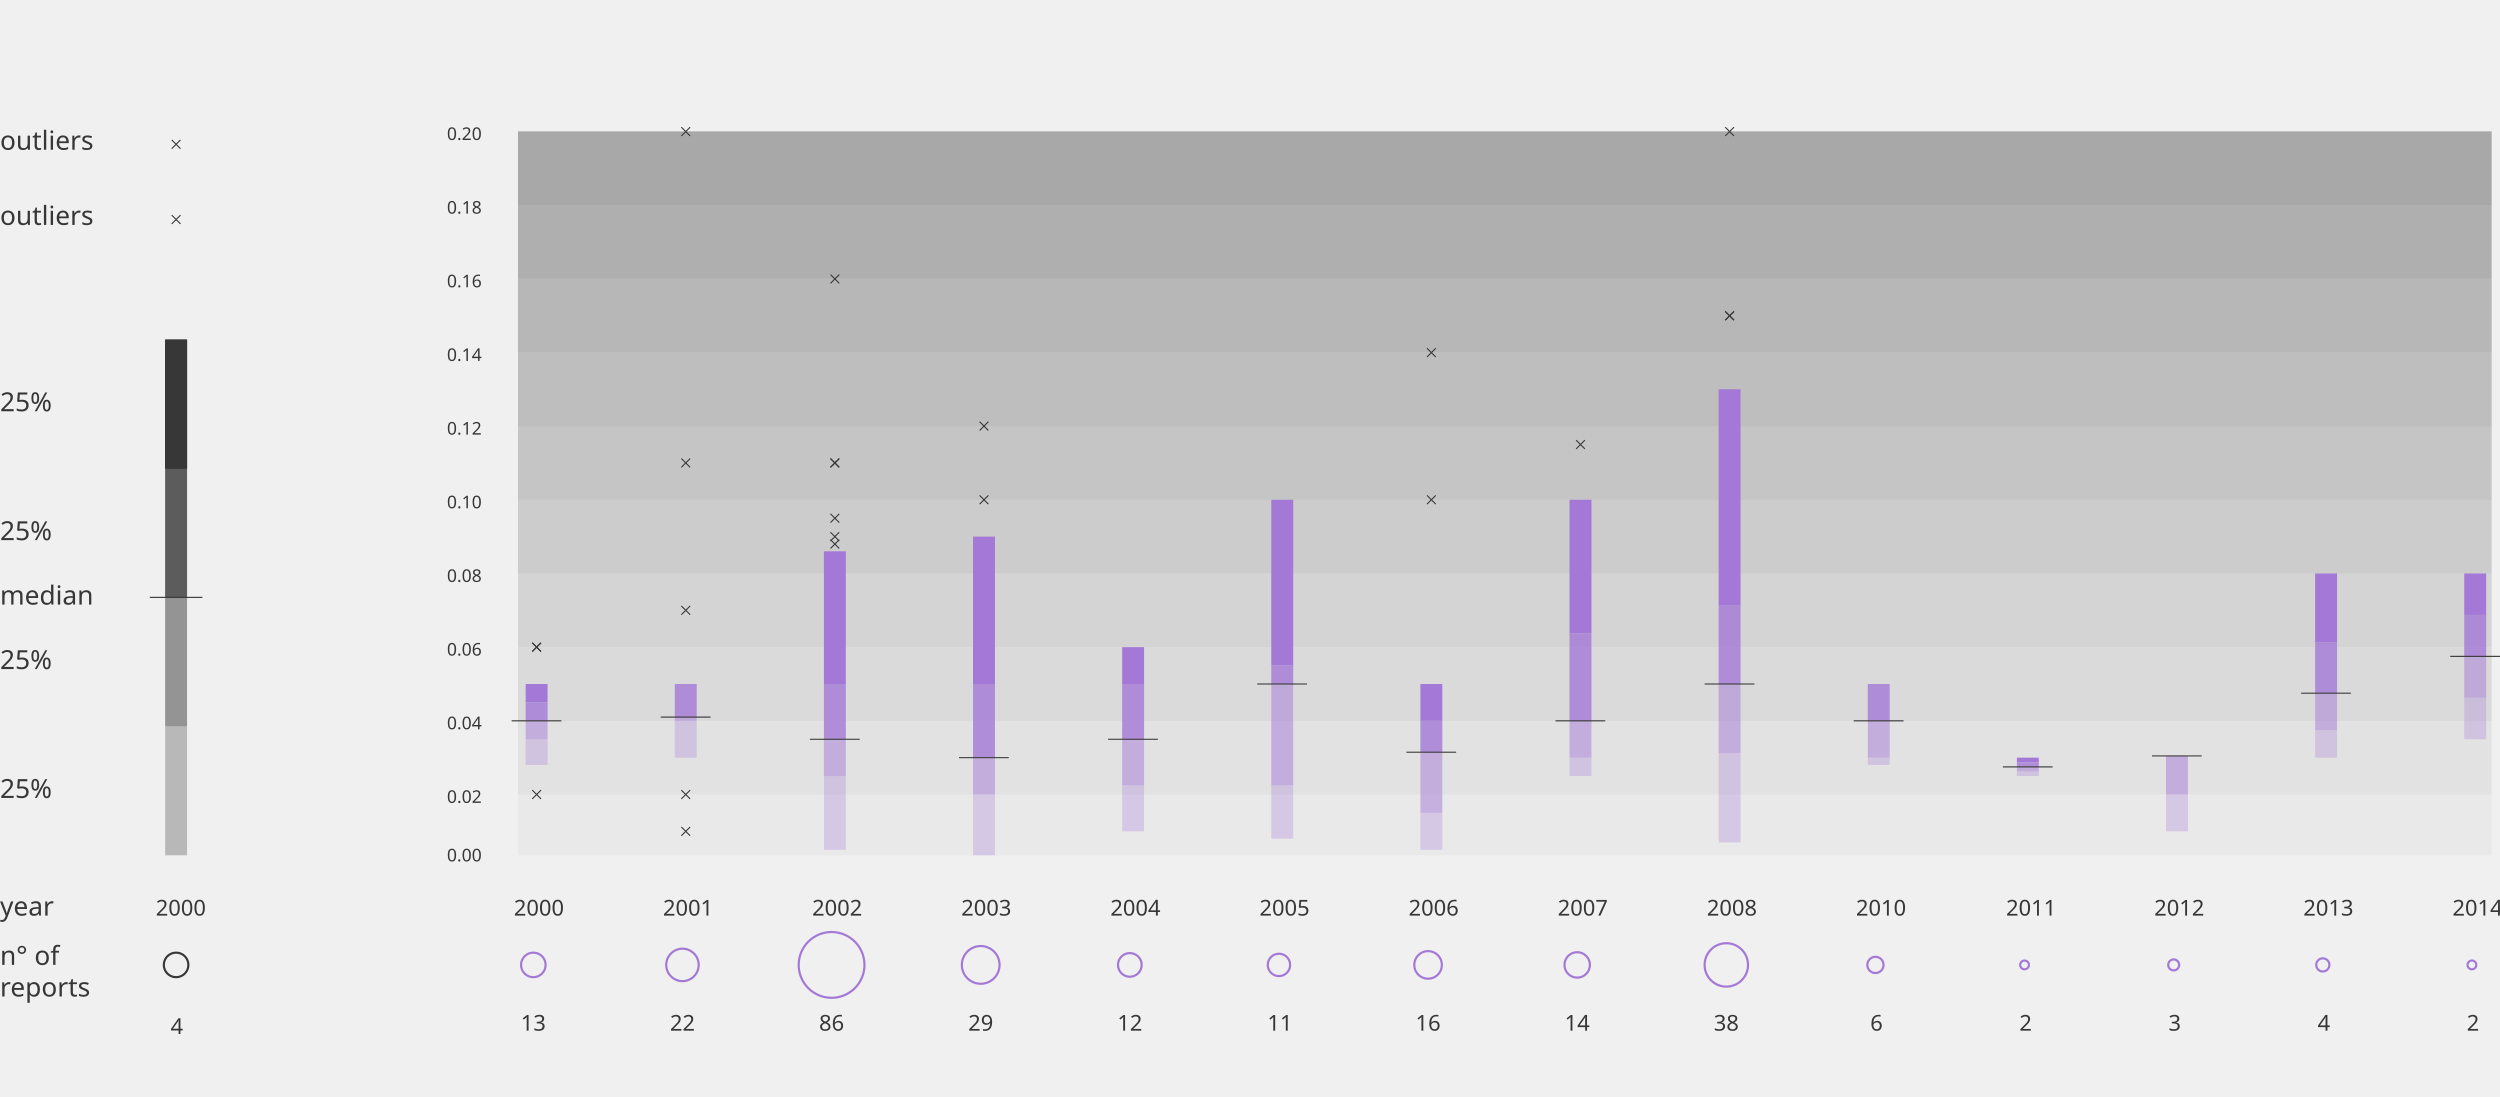
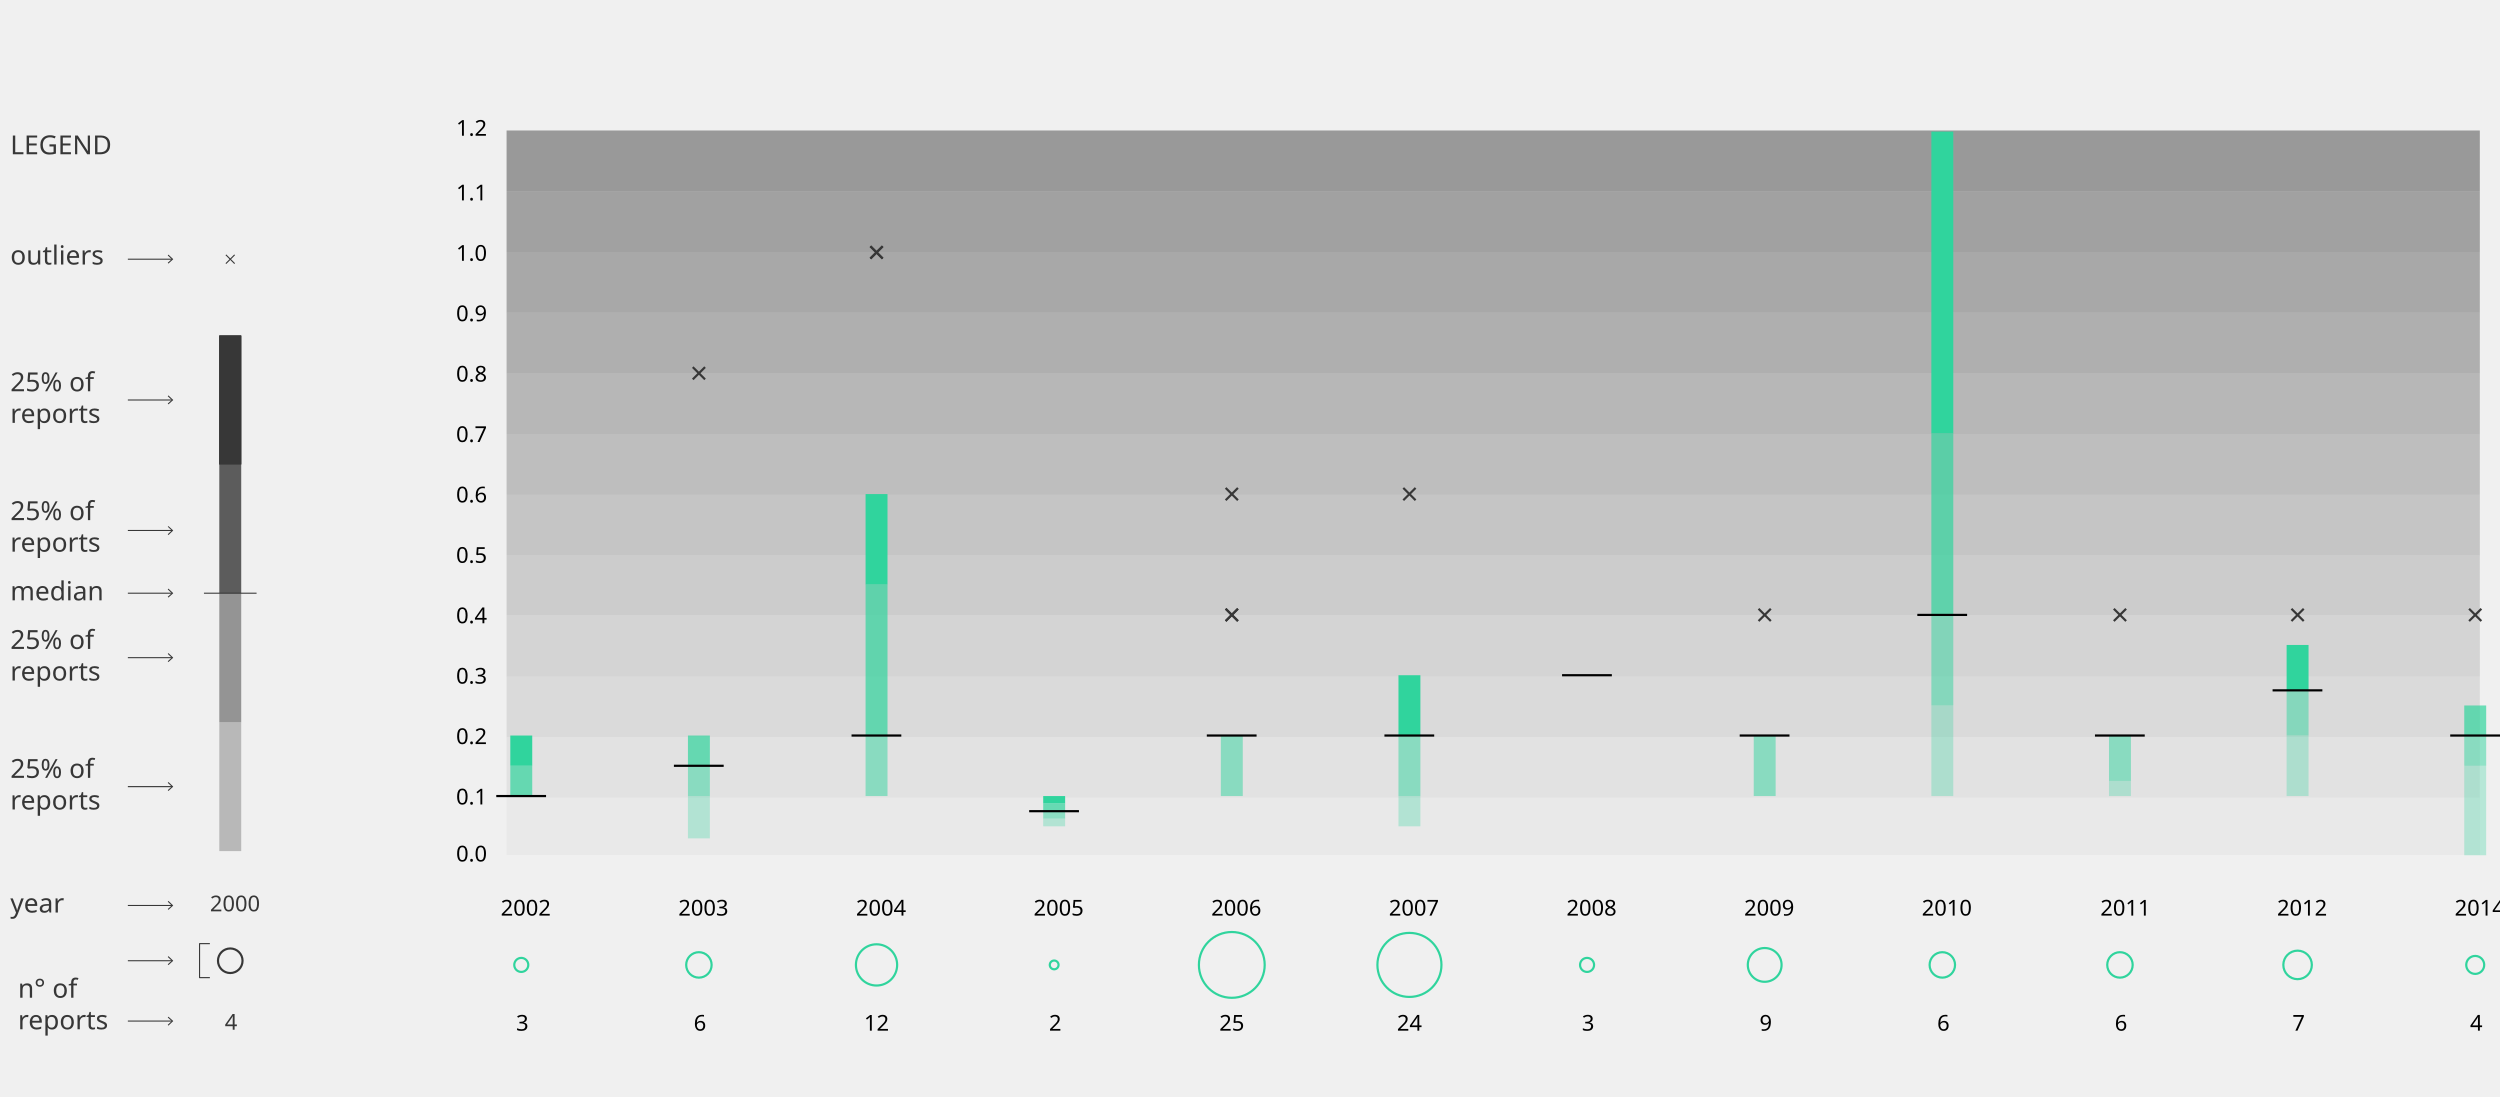
<svg xmlns="http://www.w3.org/2000/svg" version="1.1" x="0px" y="0px" viewBox="132 170.9 1140 500" style="enable-background:new 132 170.9 1140 500;" xml:space="preserve">
  <style type="text/css">
- 	.st0{fill:#373737;}
- 	.st1{font-family:'SourceSansPro-Regular';}
- 	.st2{font-size:8px;}
- 	.st3{opacity:3.000000e-02;}
- 	.st4{opacity:6.000000e-02;}
- 	.st5{opacity:9.000000e-02;}
- 	.st6{opacity:0.12;}
- 	.st7{opacity:0.15;}
- 	.st8{opacity:0.18;}
- 	.st9{opacity:0.21;}
- 	.st10{opacity:0.24;}
- 	.st11{opacity:0.27;}
- 	.st12{opacity:0.3;}
- 	.st13{fill:none;stroke:#373737;stroke-width:0.5;stroke-linejoin:round;}
- 	.st14{font-size:10px;}
- 	.st15{fill:none;stroke:#A478D6;stroke-miterlimit:10;}
- 	.st16{font-family:'SourceSansPro-Light';}
- 	.st17{fill:none;stroke:#A478D6;stroke-width:10;stroke-miterlimit:10;}
- 	.st18{opacity:0.8;fill:none;stroke:#A478D6;stroke-width:10;stroke-miterlimit:10;}
- 	.st19{opacity:0.5;fill:none;stroke:#A478D6;stroke-width:10;stroke-miterlimit:10;}
- 	.st20{opacity:0.3;fill:none;stroke:#A478D6;stroke-width:10;stroke-miterlimit:10;}
- 	.st21{font-size:12px;}
- 	.st22{fill:none;stroke:#373737;stroke-width:0.985;}
- 	.st23{fill:none;stroke:#373737;stroke-width:10;stroke-miterlimit:10;}
- 	.st24{opacity:0.8;fill:none;stroke:#373737;stroke-width:10;stroke-miterlimit:10;}
- 	.st25{opacity:0.5;fill:none;stroke:#373737;stroke-width:10;stroke-miterlimit:10;}
- 	.st26{opacity:0.3;fill:none;stroke:#373737;stroke-width:10;stroke-miterlimit:10;}
+ 	.st0{opacity:3.000000e-02;}
+ 	.st1{opacity:6.000000e-02;}
+ 	.st2{opacity:9.000000e-02;}
+ 	.st3{opacity:0.15;}
+ 	.st4{opacity:0.21;}
+ 	.st5{opacity:0.24;}
+ 	.st6{opacity:0.27;}
+ 	.st7{opacity:0.3;}
+ 	.st8{opacity:0.33;}
+ 	.st9{opacity:0.36;}
+ 	.st10{opacity:0.18;}
+ 	.st11{opacity:0.12;}
+ 	.st12{font-family:'SourceSansPro-Bold';}
+ 	.st13{font-size:10px;}
+ 	.st14{fill:none;stroke:#30D49D;stroke-miterlimit:10;}
+ 	.st15{font-family:'SourceSansPro-Light';}
+ 	.st16{fill:none;stroke:#373737;stroke-linejoin:round;}
+ 	.st17{fill:none;stroke:#30D49D;stroke-width:10;stroke-miterlimit:10;}
+ 	.st18{opacity:0.7;fill:none;stroke:#30D49D;stroke-width:10;stroke-miterlimit:10;}
+ 	.st19{opacity:0.5;fill:none;stroke:#30D49D;stroke-width:10;stroke-miterlimit:10;}
+ 	.st20{opacity:0.3;fill:none;stroke:#30D49D;stroke-width:10;stroke-miterlimit:10;}
+ 	.st21{fill:#FFFFFF;stroke:#000000;stroke-miterlimit:10;}
+ 	.st22{font-family:'SourceSansPro-Regular';}
+ 	.st23{fill:#373737;}
+ 	.st24{font-size:12px;}
+ 	.st25{enable-background:new    ;}
+ 	.st26{fill:none;stroke:#373737;stroke-width:0.985;}
+ 	.st27{fill:none;stroke:#373737;stroke-width:10;stroke-miterlimit:10;}
+ 	.st28{opacity:0.8;fill:none;stroke:#373737;stroke-width:10;stroke-miterlimit:10;enable-background:new    ;}
+ 	.st29{opacity:0.5;fill:none;stroke:#373737;stroke-width:10;stroke-miterlimit:10;enable-background:new    ;}
+ 	.st30{opacity:0.3;fill:none;stroke:#373737;stroke-width:10;stroke-miterlimit:10;enable-background:new    ;}
+ 	.st31{fill:none;stroke:#373737;stroke-width:0.5;stroke-linejoin:round;}
</style>
-   <g id="levels">
+   <g id="livelli">
+ </g>
+   <g id="roba_sotto">
</g>
  <g id="Layer_1">
</g>
-   <g id="sfondo">
- </g>
  <g id="outliers">
</g>
-   <g id="outliers_croci">
+   <g id="boxplot">
+ </g>
+   <g id="median">
</g>
  <g id="numeri">
</g>
-   <g id="h_axis">
- </g>
-   <g id="BOXPLOT_STILATI">
- </g>
-   <g id="mediane">
+   <g id="roba_lato">
    <g>
+       <rect x="363" y="534.6" class="st0" width="899.8" height="26.2" />
+       <rect x="363" y="507" class="st1" width="899.8" height="27.6" />
+       <rect x="363" y="479.4" class="st2" width="899.8" height="27.6" />
+       <rect x="363" y="424.1" class="st3" width="899.8" height="27.6" />
+       <rect x="363" y="368.9" class="st4" width="899.8" height="27.6" />
+       <polyline class="st5" points="363,341.2 1262.8,341.2 1262.8,368.9 363,368.9   " />
+       <rect x="363" y="313.5" class="st6" width="899.8" height="27.7" />
+       <rect x="363" y="285.8" class="st7" width="899.8" height="27.7" />
+       <rect x="363" y="258.1" class="st8" width="899.8" height="27.7" />
+       <rect x="363" y="230.4" class="st9" width="899.8" height="27.7" />
+       <rect x="363" y="396.5" class="st10" width="899.8" height="27.6" />
+       <rect x="363" y="451.8" class="st11" width="899.8" height="27.6" />
+       <g transform="translate(0,440)">
+         <text transform="matrix(1 0 0 1 367.3226 200.89)" class="st12 st13">3</text>
+         <text transform="matrix(1 0 0 1 448.3226 200.89)" class="st12 st13">6</text>
+         <text transform="matrix(1 0 0 1 525.9857 200.89)" class="st12 st13">12</text>
+         <text transform="matrix(1 0 0 1 610.3226 200.89)" class="st12 st13">2</text>
+         <text transform="matrix(1 0 0 1 687.9857 200.89)" class="st12 st13">25</text>
+         <text transform="matrix(1 0 0 1 768.9857 200.89)" class="st12 st13">24</text>
+         <text transform="matrix(1 0 0 1 853.3226 200.89)" class="st12 st13">3</text>
+         <text transform="matrix(1 0 0 1 934.3226 200.89)" class="st12 st13">9</text>
+         <text transform="matrix(1 0 0 1 1015.323 200.89)" class="st12 st13">6</text>
+         <text transform="matrix(1 0 0 1 1096.322 200.89)" class="st12 st13">6</text>
+         <text transform="matrix(1 0 0 1 1177.322 200.89)" class="st12 st13">7</text>
+         <text transform="matrix(1 0 0 1 1258.322 200.89)" class="st12 st13">4</text>
+       </g>
+       <g transform="translate(0,410)">
+         <circle class="st14" cx="369.7" cy="200.9" r="3.2" />
+         <circle class="st14" cx="450.7" cy="200.9" r="5.8" />
+         <circle class="st14" cx="531.7" cy="200.9" r="9.4" />
+         <circle class="st14" cx="612.7" cy="200.9" r="2" />
+         <circle class="st14" cx="693.7" cy="200.9" r="15" />
+         <circle class="st14" cx="774.7" cy="200.9" r="14.6" />
+         <circle class="st14" cx="855.7" cy="200.9" r="3.2" />
+         <circle class="st14" cx="936.7" cy="200.9" r="7.7" />
+         <circle class="st14" cx="1017.7" cy="200.9" r="5.8" />
+         <circle class="st14" cx="1098.7" cy="200.9" r="5.8" />
+         <circle class="st14" cx="1179.7" cy="200.9" r="6.5" />
+         <circle class="st14" cx="1260.7" cy="200.9" r="4.1" />
+       </g>
+       <g transform="translate(0,370)">
+         <g transform="translate(4,0)">
+           <text transform="matrix(1 0 0 1 356.3119 218.41)" class="st15 st13">2002</text>
+         </g>
+         <g transform="translate(85,0)">
+           <text transform="matrix(1 0 0 1 356.3119 218.41)" class="st15 st13">2003</text>
+         </g>
+         <g transform="translate(166,0)">
+           <text transform="matrix(1 0 0 1 356.3118 218.41)" class="st15 st13">2004</text>
+         </g>
+         <g transform="translate(247,0)">
+           <text transform="matrix(1 0 0 1 356.3118 218.41)" class="st15 st13">2005</text>
+         </g>
+         <g transform="translate(328,0)">
+           <text transform="matrix(1 0 0 1 356.3119 218.41)" class="st15 st13">2006</text>
+         </g>
+         <g transform="translate(409,0)">
+           <text transform="matrix(1 0 0 1 356.3119 218.41)" class="st15 st13">2007</text>
+         </g>
+         <g transform="translate(490,0)">
+           <text transform="matrix(1 0 0 1 356.3119 218.41)" class="st15 st13">2008</text>
+         </g>
+         <g transform="translate(571,0)">
+           <text transform="matrix(1 0 0 1 356.3118 218.41)" class="st15 st13">2009</text>
+         </g>
+         <g transform="translate(652,0)">
+           <text transform="matrix(1 0 0 1 356.3118 218.41)" class="st15 st13">2010</text>
+         </g>
+         <g transform="translate(733,0)">
+           <text transform="matrix(1 0 0 1 356.7571 218.41)" class="st15 st13">2011</text>
+         </g>
+         <g transform="translate(814,0)">
+           <text transform="matrix(1 0 0 1 356.3118 218.41)" class="st15 st13">2012</text>
+         </g>
+         <g transform="translate(895,0)">
+           <text transform="matrix(1 0 0 1 356.3118 218.41)" class="st15 st13">2014</text>
+         </g>
+       </g>
+       <g>
+         <g>
+           <g>
+             <g>
+               <g>
+                 <line class="st16" x1="453.5" y1="343.9" x2="447.9" y2="338.3" />
+                 <line class="st16" x1="453.5" y1="338.3" x2="447.9" y2="343.9" />
+               </g>
+             </g>
+           </g>
+         </g>
+       </g>
+       <g>
+         <g>
+           <g>
+             <g>
+               <g>
+                 <line class="st16" x1="534.5" y1="288.8" x2="528.9" y2="283.2" />
+                 <line class="st16" x1="534.5" y1="283.2" x2="528.9" y2="288.8" />
+               </g>
+             </g>
+           </g>
+         </g>
+       </g>
+       <g>
+         <g>
+           <g>
+             <g>
+               <g>
+                 <line class="st16" x1="534.5" y1="288.8" x2="528.9" y2="283.2" />
+                 <line class="st16" x1="534.5" y1="283.2" x2="528.9" y2="288.8" />
+               </g>
+             </g>
+           </g>
+         </g>
+       </g>
+       <g>
+         <g>
+           <g>
+             <g>
+               <g>
+                 <line class="st16" x1="696.5" y1="454.1" x2="690.9" y2="448.5" />
+                 <line class="st16" x1="696.5" y1="448.5" x2="690.9" y2="454.1" />
+               </g>
+             </g>
+           </g>
+         </g>
+       </g>
+       <g>
+         <g>
+           <g>
+             <g>
+               <g>
+                 <line class="st16" x1="696.5" y1="454.1" x2="690.9" y2="448.5" />
+                 <line class="st16" x1="696.5" y1="448.5" x2="690.9" y2="454.1" />
+               </g>
+             </g>
+           </g>
+         </g>
+       </g>
+       <g>
+         <g>
+           <g>
+             <g>
+               <g>
+                 <line class="st16" x1="696.5" y1="399" x2="690.9" y2="393.4" />
+                 <line class="st16" x1="696.5" y1="393.4" x2="690.9" y2="399" />
+               </g>
+             </g>
+           </g>
+         </g>
+       </g>
+       <g>
+         <g>
+           <g>
+             <g>
+               <g>
+                 <line class="st16" x1="777.5" y1="399" x2="771.9" y2="393.4" />
+                 <line class="st16" x1="777.5" y1="393.4" x2="771.9" y2="399" />
+               </g>
+             </g>
+           </g>
+         </g>
+       </g>
+       <g>
+         <g>
+           <g>
+             <g>
+               <g>
+                 <line class="st16" x1="939.5" y1="454.1" x2="933.9" y2="448.5" />
+                 <line class="st16" x1="939.5" y1="448.5" x2="933.9" y2="454.1" />
+               </g>
+             </g>
+           </g>
+         </g>
+       </g>
+       <g>
+         <g>
+           <g>
+             <g>
+               <g>
+                 <line class="st16" x1="1101.5" y1="454.1" x2="1095.9" y2="448.5" />
+                 <line class="st16" x1="1101.5" y1="448.5" x2="1095.9" y2="454.1" />
+               </g>
+             </g>
+           </g>
+         </g>
+       </g>
+       <g>
+         <g>
+           <g>
+             <g>
+               <g>
+                 <line class="st16" x1="1182.5" y1="454.1" x2="1176.9" y2="448.5" />
+                 <line class="st16" x1="1182.5" y1="448.5" x2="1176.9" y2="454.1" />
+               </g>
+             </g>
+           </g>
+         </g>
+       </g>
+       <g>
+         <g>
+           <g>
+             <g>
+               <g>
+                 <line class="st16" x1="1263.5" y1="454.1" x2="1257.9" y2="448.5" />
+                 <line class="st16" x1="1263.5" y1="448.5" x2="1257.9" y2="454.1" />
+               </g>
+             </g>
+           </g>
+         </g>
+       </g>
+       <line class="st17" x1="369.7" y1="520.1" x2="369.7" y2="506.3" />
+       <line class="st18" x1="369.7" y1="533.9" x2="369.7" y2="520.1" />
+       <line class="st18" x1="450.7" y1="520.1" x2="450.7" y2="506.3" />
+       <line class="st19" x1="450.7" y1="533.9" x2="450.7" y2="520.1" />
+       <line class="st20" x1="450.7" y1="553.2" x2="450.7" y2="533.9" />
+       <line class="st19" x1="531.7" y1="506.3" x2="531.7" y2="533.9" />
+       <line class="st18" x1="531.7" y1="437.5" x2="531.7" y2="506.3" />
+       <line class="st17" x1="531.7" y1="396.2" x2="531.7" y2="437.5" />
+       <line class="st17" x1="612.7" y1="537.3" x2="612.7" y2="533.9" />
+       <line class="st18" x1="612.7" y1="540.8" x2="612.7" y2="537.3" />
+       <line class="st19" x1="612.7" y1="544.2" x2="612.7" y2="540.8" />
+       <line class="st20" x1="612.7" y1="547.7" x2="612.7" y2="544.2" />
+       <line class="st19" x1="693.7" y1="533.9" x2="693.7" y2="506.3" />
+       <line class="st17" x1="774.7" y1="506.3" x2="774.7" y2="478.8" />
+       <line class="st19" x1="774.7" y1="533.9" x2="774.7" y2="506.3" />
+       <line class="st20" x1="774.7" y1="547.7" x2="774.7" y2="533.9" />
+       <line class="st19" x1="936.7" y1="533.9" x2="936.7" y2="506.3" />
+       <line class="st17" x1="1017.7" y1="368.6" x2="1017.7" y2="230.9" />
+       <line class="st18" x1="1017.7" y1="451.3" x2="1017.7" y2="368.6" />
+       <line class="st19" x1="1017.7" y1="492.6" x2="1017.7" y2="451.3" />
+       <line class="st20" x1="1017.7" y1="533.9" x2="1017.7" y2="492.6" />
+       <line class="st19" x1="1098.7" y1="527" x2="1098.7" y2="506.3" />
+       <line class="st20" x1="1098.7" y1="533.9" x2="1098.7" y2="527" />
+       <line class="st17" x1="1179.7" y1="485.7" x2="1179.7" y2="465" />
+       <line class="st19" x1="1179.7" y1="506.3" x2="1179.7" y2="485.7" />
+       <line class="st20" x1="1179.7" y1="533.9" x2="1179.7" y2="506.3" />
+       <line class="st18" x1="1260.7" y1="506.3" x2="1260.7" y2="492.6" />
+       <line class="st19" x1="1260.7" y1="520.1" x2="1260.7" y2="506.3" />
+       <line class="st20" x1="1260.7" y1="560.9" x2="1260.7" y2="520.1" />
+       <line class="st21" x1="358.3" y1="533.9" x2="381" y2="533.9" />
+       <line class="st21" x1="439.3" y1="520.1" x2="462" y2="520.1" />
+       <line class="st21" x1="520.3" y1="506.3" x2="543" y2="506.3" />
+       <line class="st21" x1="601.3" y1="540.8" x2="624" y2="540.8" />
+       <line class="st21" x1="682.3" y1="506.3" x2="705" y2="506.3" />
+       <line class="st21" x1="763.3" y1="506.3" x2="786" y2="506.3" />
+       <line class="st21" x1="844.3" y1="478.8" x2="867" y2="478.8" />
+       <line class="st21" x1="925.3" y1="506.3" x2="948" y2="506.3" />
+       <line class="st21" x1="1006.3" y1="451.3" x2="1029" y2="451.3" />
+       <line class="st21" x1="1087.3" y1="506.3" x2="1110" y2="506.3" />
+       <line class="st21" x1="1168.3" y1="485.7" x2="1191" y2="485.7" />
+       <line class="st21" x1="1249.3" y1="506.3" x2="1272" y2="506.3" />
      <g transform="translate(0,0)">
-         <g transform="translate(0,332.2901)">
-           <text transform="matrix(1 0 0 1 335.804 204.73)" class="st0 st1 st2">0.02</text>
-         </g>
-         <g transform="translate(0,332.2901)">
-           <text transform="matrix(1 0 0 1 335.804 231.3967)" class="st0 st1 st2">0.00</text>
-         </g>
-         <g transform="translate(0,298.7023)">
-           <text transform="matrix(1 0 0 1 335.804 204.73)" class="st0 st1 st2">0.04</text>
-         </g>
-         <g transform="translate(0,265.1145)">
-           <text transform="matrix(1 0 0 1 335.804 204.73)" class="st0 st1 st2">0.06</text>
-         </g>
-         <g transform="translate(0,231.5267)">
-           <text transform="matrix(1 0 0 1 335.804 204.73)" class="st0 st1 st2">0.08</text>
-         </g>
-         <g transform="translate(0,197.9389)">
-           <text transform="matrix(1 0 0 1 335.804 204.73)" class="st0 st1 st2">0.10</text>
-         </g>
-         <g transform="translate(0,164.3511)">
-           <text transform="matrix(1 0 0 1 335.804 204.73)" class="st0 st1 st2">0.12</text>
-         </g>
-         <g transform="translate(0,130.7634)">
-           <text transform="matrix(1 0 0 1 335.804 204.73)" class="st0 st1 st2">0.14</text>
-         </g>
-         <g transform="translate(0,97.17557)">
-           <text transform="matrix(1 0 0 1 335.804 204.73)" class="st0 st1 st2">0.16</text>
-         </g>
-         <g transform="translate(0,63.58779)">
-           <text transform="matrix(1 0 0 1 335.804 204.73)" class="st0 st1 st2">0.18</text>
-         </g>
-         <g transform="translate(0,30)">
-           <text transform="matrix(1 0 0 1 335.804 204.73)" class="st0 st1 st2">0.20</text>
-         </g>
-       </g>
-       <rect x="368.2" y="533.2" class="st3" width="900" height="27.7" />
-       <rect x="368.2" y="499.6" class="st4" width="900" height="33.6" />
-       <rect x="368.2" y="466" class="st5" width="900" height="33.6" />
-       <rect x="368.2" y="432.4" class="st6" width="900" height="33.6" />
-       <rect x="368.2" y="398.8" class="st7" width="900" height="33.6" />
-       <rect x="368.2" y="365.2" class="st8" width="900" height="33.6" />
-       <rect x="368.2" y="331.6" class="st9" width="900" height="33.6" />
-       <rect x="368.2" y="298" class="st10" width="900" height="33.6" />
-       <polyline class="st11" points="368.2,264.4 1268.2,264.4 1268.2,298 368.2,298   " />
-       <rect x="368.2" y="230.8" class="st12" width="900" height="33.6" />
-       <g>
-         <g>
-           <line class="st13" x1="378.7" y1="535.2" x2="374.7" y2="531.2" />
-           <line class="st13" x1="378.7" y1="531.2" x2="374.7" y2="535.2" />
-         </g>
-       </g>
-       <g>
-         <g>
-           <line class="st13" x1="378.7" y1="468" x2="374.7" y2="464" />
-           <line class="st13" x1="378.7" y1="464" x2="374.7" y2="468" />
-         </g>
-       </g>
-       <g>
-         <g>
-           <line class="st13" x1="378.7" y1="468" x2="374.7" y2="464" />
-           <line class="st13" x1="378.7" y1="464" x2="374.7" y2="468" />
-         </g>
-       </g>
-       <g>
-         <g>
-           <line class="st13" x1="446.7" y1="552" x2="442.7" y2="548" />
-           <line class="st13" x1="446.7" y1="548" x2="442.7" y2="552" />
-         </g>
-       </g>
-       <g>
-         <g>
-           <line class="st13" x1="446.7" y1="535.2" x2="442.7" y2="531.2" />
-           <line class="st13" x1="446.7" y1="531.2" x2="442.7" y2="535.2" />
-         </g>
-       </g>
-       <g>
-         <g>
-           <line class="st13" x1="446.7" y1="451.2" x2="442.7" y2="447.2" />
-           <line class="st13" x1="446.7" y1="447.2" x2="442.7" y2="451.2" />
-         </g>
-       </g>
-       <g>
-         <g>
-           <line class="st13" x1="446.7" y1="384" x2="442.7" y2="380" />
-           <line class="st13" x1="446.7" y1="380" x2="442.7" y2="384" />
-         </g>
-       </g>
-       <g>
-         <g>
-           <line class="st13" x1="446.7" y1="232.9" x2="442.7" y2="228.9" />
-           <line class="st13" x1="446.7" y1="228.9" x2="442.7" y2="232.9" />
-         </g>
-       </g>
-       <g>
-         <g>
-           <line class="st13" x1="514.7" y1="421" x2="510.7" y2="417" />
-           <line class="st13" x1="514.7" y1="417" x2="510.7" y2="421" />
-         </g>
-       </g>
-       <g>
-         <g>
-           <line class="st13" x1="514.7" y1="417.6" x2="510.7" y2="413.6" />
-           <line class="st13" x1="514.7" y1="413.6" x2="510.7" y2="417.6" />
-         </g>
-       </g>
-       <g>
-         <g>
-           <line class="st13" x1="514.7" y1="409.2" x2="510.7" y2="405.2" />
-           <line class="st13" x1="514.7" y1="405.2" x2="510.7" y2="409.2" />
-         </g>
-       </g>
-       <g>
-         <g>
-           <line class="st13" x1="514.7" y1="384" x2="510.7" y2="380" />
-           <line class="st13" x1="514.7" y1="380" x2="510.7" y2="384" />
-         </g>
-       </g>
-       <g>
-         <g>
-           <line class="st13" x1="514.7" y1="384" x2="510.7" y2="380" />
-           <line class="st13" x1="514.7" y1="380" x2="510.7" y2="384" />
-         </g>
-       </g>
-       <g>
-         <g>
-           <line class="st13" x1="514.7" y1="300.1" x2="510.7" y2="296.1" />
-           <line class="st13" x1="514.7" y1="296.1" x2="510.7" y2="300.1" />
-         </g>
-       </g>
-       <g>
-         <g>
-           <line class="st13" x1="582.7" y1="400.8" x2="578.7" y2="396.8" />
-           <line class="st13" x1="582.7" y1="396.8" x2="578.7" y2="400.8" />
-         </g>
-       </g>
-       <g>
-         <g>
-           <line class="st13" x1="582.7" y1="367.2" x2="578.7" y2="363.2" />
-           <line class="st13" x1="582.7" y1="363.2" x2="578.7" y2="367.2" />
-         </g>
-       </g>
-       <g>
-         <g>
-           <line class="st13" x1="786.7" y1="400.8" x2="782.7" y2="396.8" />
-           <line class="st13" x1="786.7" y1="396.8" x2="782.7" y2="400.8" />
-         </g>
-       </g>
-       <g>
-         <g>
-           <line class="st13" x1="786.7" y1="333.7" x2="782.7" y2="329.7" />
-           <line class="st13" x1="786.7" y1="329.7" x2="782.7" y2="333.7" />
-         </g>
-       </g>
-       <g>
-         <g>
-           <line class="st13" x1="854.7" y1="375.6" x2="850.7" y2="371.6" />
-           <line class="st13" x1="854.7" y1="371.6" x2="850.7" y2="375.6" />
-         </g>
-       </g>
-       <g>
-         <g>
-           <line class="st13" x1="922.7" y1="316.9" x2="918.7" y2="312.9" />
-           <line class="st13" x1="922.7" y1="312.9" x2="918.7" y2="316.9" />
-         </g>
-       </g>
-       <g>
-         <g>
-           <line class="st13" x1="922.7" y1="316.9" x2="918.7" y2="312.9" />
-           <line class="st13" x1="922.7" y1="312.9" x2="918.7" y2="316.9" />
-         </g>
-       </g>
-       <g>
-         <g>
-           <line class="st13" x1="922.7" y1="232.9" x2="918.7" y2="228.9" />
-           <line class="st13" x1="922.7" y1="228.9" x2="918.7" y2="232.9" />
-         </g>
-       </g>
-       <text transform="matrix(1 0 0 1 369.4857 640.89)" class="st0 st1 st14">13</text>
-       <text transform="matrix(1 0 0 1 437.4857 640.89)" class="st0 st1 st14">22</text>
-       <text transform="matrix(1 0 0 1 505.4857 640.89)" class="st0 st1 st14">86</text>
-       <text transform="matrix(1 0 0 1 573.4857 640.89)" class="st0 st1 st14">29</text>
-       <text transform="matrix(1 0 0 1 641.4857 640.89)" class="st0 st1 st14">12</text>
-       <text transform="matrix(1 0 0 1 709.931 640.89)" class="st0 st1 st14">11</text>
-       <text transform="matrix(1 0 0 1 777.4857 640.89)" class="st0 st1 st14">16</text>
-       <text transform="matrix(1 0 0 1 845.4857 640.89)" class="st0 st1 st14">14</text>
-       <text transform="matrix(1 0 0 1 913.4857 640.89)" class="st0 st1 st14">38</text>
-       <text transform="matrix(1 0 0 1 984.8226 640.89)" class="st0 st1 st14">6</text>
-       <text transform="matrix(1 0 0 1 1052.823 640.89)" class="st0 st1 st14">2</text>
-       <text transform="matrix(1 0 0 1 1120.823 640.89)" class="st0 st1 st14">3</text>
-       <text transform="matrix(1 0 0 1 1188.823 640.89)" class="st0 st1 st14">4</text>
-       <text transform="matrix(1 0 0 1 1256.823 640.89)" class="st0 st1 st14">2</text>
-       <g transform="translate(0,410)">
-         <circle class="st15" cx="375.2" cy="200.9" r="5.6" />
-         <circle class="st15" cx="443.2" cy="200.9" r="7.4" />
-         <circle class="st15" cx="511.2" cy="200.9" r="15" />
-         <circle class="st15" cx="579.2" cy="200.9" r="8.6" />
-         <circle class="st15" cx="647.2" cy="200.9" r="5.4" />
-         <circle class="st15" cx="715.2" cy="200.9" r="5.1" />
-         <circle class="st15" cx="783.2" cy="200.9" r="6.3" />
-         <circle class="st15" cx="851.2" cy="200.9" r="5.8" />
-         <circle class="st15" cx="919.2" cy="200.9" r="9.9" />
-         <circle class="st15" cx="987.2" cy="200.9" r="3.7" />
-         <circle class="st15" cx="1055.2" cy="200.9" r="2" />
-         <circle class="st15" cx="1123.2" cy="200.9" r="2.5" />
-         <circle class="st15" cx="1191.2" cy="200.9" r="3" />
-         <circle class="st15" cx="1259.2" cy="200.9" r="2" />
-       </g>
-       <text transform="matrix(1 0 0 1 366.3119 588.41)" class="st0 st16 st14">2000</text>
-       <text transform="matrix(1 0 0 1 434.3119 588.41)" class="st0 st16 st14">2001</text>
-       <text transform="matrix(1 0 0 1 502.3118 588.41)" class="st0 st16 st14">2002</text>
-       <text transform="matrix(1 0 0 1 570.3119 588.41)" class="st0 st16 st14">2003</text>
-       <text transform="matrix(1 0 0 1 638.3119 588.41)" class="st0 st16 st14">2004</text>
-       <text transform="matrix(1 0 0 1 706.3118 588.41)" class="st0 st16 st14">2005</text>
-       <text transform="matrix(1 0 0 1 774.3118 588.41)" class="st0 st16 st14">2006</text>
-       <text transform="matrix(1 0 0 1 842.3118 588.41)" class="st0 st16 st14">2007</text>
-       <text transform="matrix(1 0 0 1 910.3118 588.41)" class="st0 st16 st14">2008</text>
-       <text transform="matrix(1 0 0 1 978.3119 588.41)" class="st0 st16 st14">2010</text>
-       <text transform="matrix(1 0 0 1 1046.757 588.41)" class="st0 st16 st14">2011</text>
-       <text transform="matrix(1 0 0 1 1114.312 588.41)" class="st0 st16 st14">2012</text>
-       <text transform="matrix(1 0 0 1 1182.312 588.41)" class="st0 st16 st14">2013</text>
-       <text transform="matrix(1 0 0 1 1250.312 588.41)" class="st0 st16 st14">2014</text>
-       <line class="st17" x1="1260.7" y1="451.3" x2="1260.7" y2="432.4" />
-       <line class="st18" x1="1260.7" y1="470.2" x2="1260.7" y2="451.3" />
-       <line class="st19" x1="1260.7" y1="489.1" x2="1260.7" y2="470.2" />
-       <line class="st20" x1="1260.7" y1="508" x2="1260.7" y2="489.1" />
-       <line class="st17" x1="1192.7" y1="463.9" x2="1192.7" y2="432.4" />
-       <line class="st18" x1="1192.7" y1="487" x2="1192.7" y2="463.9" />
-       <line class="st19" x1="1192.7" y1="503.8" x2="1192.7" y2="487" />
-       <line class="st20" x1="1192.7" y1="516.4" x2="1192.7" y2="503.8" />
-       <line class="st19" x1="1124.7" y1="533.2" x2="1124.7" y2="515.6" />
-       <line class="st20" x1="1124.7" y1="550" x2="1124.7" y2="533.2" />
-       <line class="st17" x1="1056.7" y1="518.5" x2="1056.7" y2="516.4" />
-       <line class="st18" x1="1056.7" y1="520.6" x2="1056.7" y2="518.5" />
-       <line class="st19" x1="1056.7" y1="522.7" x2="1056.7" y2="520.6" />
-       <line class="st20" x1="1056.7" y1="524.8" x2="1056.7" y2="522.7" />
-       <line class="st18" x1="988.7" y1="499.6" x2="988.7" y2="482.8" />
-       <line class="st19" x1="988.7" y1="516.4" x2="988.7" y2="499.6" />
-       <line class="st20" x1="988.7" y1="519.7" x2="988.7" y2="516.4" />
-       <line class="st17" x1="920.7" y1="447.1" x2="920.7" y2="348.4" />
-       <line class="st18" x1="920.7" y1="482.8" x2="920.7" y2="447.1" />
-       <line class="st19" x1="920.7" y1="514.3" x2="920.7" y2="482.8" />
-       <line class="st20" x1="920.7" y1="555" x2="920.7" y2="514.3" />
-       <line class="st17" x1="852.7" y1="459.7" x2="852.7" y2="398.8" />
-       <line class="st18" x1="852.7" y1="499.6" x2="852.7" y2="459.7" />
-       <line class="st19" x1="852.7" y1="516.4" x2="852.7" y2="499.6" />
-       <line class="st20" x1="852.7" y1="524.8" x2="852.7" y2="516.4" />
-       <line class="st17" x1="784.7" y1="499.6" x2="784.7" y2="482.8" />
-       <line class="st18" x1="784.7" y1="513.9" x2="784.7" y2="499.6" />
-       <line class="st19" x1="784.7" y1="541.6" x2="784.7" y2="513.9" />
-       <line class="st20" x1="784.7" y1="558.4" x2="784.7" y2="541.6" />
-       <line class="st17" x1="716.7" y1="474.4" x2="716.7" y2="398.8" />
-       <line class="st18" x1="716.7" y1="482.8" x2="716.7" y2="474.4" />
-       <line class="st19" x1="716.7" y1="529" x2="716.7" y2="482.8" />
-       <line class="st20" x1="716.7" y1="553.3" x2="716.7" y2="529" />
-       <line class="st17" x1="648.7" y1="482.8" x2="648.7" y2="466" />
-       <line class="st18" x1="648.7" y1="508" x2="648.7" y2="482.8" />
-       <line class="st19" x1="648.7" y1="529" x2="648.7" y2="508" />
-       <line class="st20" x1="648.7" y1="550" x2="648.7" y2="529" />
-       <line class="st17" x1="580.7" y1="482.8" x2="580.7" y2="415.6" />
-       <line class="st18" x1="580.7" y1="516.4" x2="580.7" y2="482.8" />
-       <line class="st19" x1="580.7" y1="533.2" x2="580.7" y2="516.4" />
-       <line class="st20" x1="580.7" y1="560.9" x2="580.7" y2="533.2" />
-       <line class="st17" x1="512.7" y1="482.8" x2="512.7" y2="422.3" />
-       <line class="st18" x1="512.7" y1="508" x2="512.7" y2="482.8" />
-       <line class="st19" x1="512.7" y1="524.8" x2="512.7" y2="508" />
-       <line class="st20" x1="512.7" y1="558.4" x2="512.7" y2="524.8" />
-       <line class="st18" x1="444.7" y1="497.9" x2="444.7" y2="482.8" />
-       <line class="st19" x1="444.7" y1="499.6" x2="444.7" y2="497.9" />
-       <line class="st20" x1="444.7" y1="516.4" x2="444.7" y2="499.6" />
-       <line class="st17" x1="376.7" y1="491.2" x2="376.7" y2="482.8" />
-       <line class="st18" x1="376.7" y1="499.6" x2="376.7" y2="491.2" />
-       <line class="st19" x1="376.7" y1="508" x2="376.7" y2="499.6" />
-       <line class="st20" x1="376.7" y1="519.7" x2="376.7" y2="508" />
-       <line class="st13" x1="365.3" y1="499.6" x2="388" y2="499.6" />
-       <line class="st13" x1="433.3" y1="497.9" x2="456" y2="497.9" />
-       <line class="st13" x1="501.3" y1="508" x2="524" y2="508" />
-       <line class="st13" x1="569.3" y1="516.4" x2="592" y2="516.4" />
-       <line class="st13" x1="637.3" y1="508" x2="660" y2="508" />
-       <line class="st13" x1="705.3" y1="482.8" x2="728" y2="482.8" />
-       <line class="st13" x1="773.3" y1="513.9" x2="796" y2="513.9" />
-       <line class="st13" x1="841.3" y1="499.6" x2="864" y2="499.6" />
-       <line class="st13" x1="909.3" y1="482.8" x2="932" y2="482.8" />
-       <line class="st13" x1="977.3" y1="499.6" x2="1000" y2="499.6" />
-       <line class="st13" x1="1045.3" y1="520.6" x2="1068" y2="520.6" />
-       <line class="st13" x1="1113.3" y1="515.6" x2="1136" y2="515.6" />
-       <line class="st13" x1="1181.3" y1="487" x2="1204" y2="487" />
-       <line class="st13" x1="1249.3" y1="470.2" x2="1272" y2="470.2" />
+         <g transform="translate(0,333.005)">
+           <text transform="matrix(1 0 0 1 339.9778 204.73)" class="st22 st13">0.1</text>
+           <text transform="matrix(1 0 0 1 339.9778 230.73)" class="st22 st13">0.0</text>
+         </g>
+         <g transform="translate(0,305.4591)">
+           <text transform="matrix(1 0 0 1 339.9778 204.73)" class="st22 st13">0.2</text>
+         </g>
+         <g transform="translate(0,277.9132)">
+           <text transform="matrix(1 0 0 1 339.9778 204.73)" class="st22 st13">0.3</text>
+         </g>
+         <g transform="translate(0,250.3673)">
+           <text transform="matrix(1 0 0 1 339.9778 204.73)" class="st22 st13">0.4</text>
+         </g>
+         <g transform="translate(0,222.8214)">
+           <text transform="matrix(1 0 0 1 339.9778 204.73)" class="st22 st13">0.5</text>
+         </g>
+         <g transform="translate(0,195.2755)">
+           <text transform="matrix(1 0 0 1 339.9778 204.73)" class="st22 st13">0.6</text>
+         </g>
+         <g transform="translate(0,167.7295)">
+           <text transform="matrix(1 0 0 1 339.9778 204.73)" class="st22 st13">0.7</text>
+         </g>
+         <g transform="translate(0,140.1836)">
+           <text transform="matrix(1 0 0 1 339.9778 204.73)" class="st22 st13">0.8</text>
+         </g>
+         <g transform="translate(0,112.6377)">
+           <text transform="matrix(1 0 0 1 339.9778 204.73)" class="st22 st13">0.9</text>
+         </g>
+         <g transform="translate(0,85.09182)">
+           <text transform="matrix(1 0 0 1 339.9778 204.73)" class="st22 st13">1.0</text>
+         </g>
+         <g transform="translate(0,57.54591)">
+           <text transform="matrix(1 0 0 1 339.9778 204.73)" class="st22 st13">1.1</text>
+         </g>
+         <g transform="translate(0,57.54591)">
+           <text transform="matrix(1 0 0 1 339.9778 175.264)" class="st22 st13">1.2</text>
+         </g>
+       </g>
    </g>
    <g>
-       <text transform="matrix(1 0 0 1 132 273.4566)" class="st0 st16 st21">outliers</text>
-       <g>
-         <text transform="matrix(1 0 0 1 132.0002 475.9817)" class="st0 st16 st21">25%</text>
-       </g>
-       <g>
-         <text transform="matrix(1 0 0 1 131.9998 534.7593)" class="st0 st16 st21">25%</text>
-       </g>
-       <g>
-         <text transform="matrix(1 0 0 1 131.9998 588.4098)" class="st0 st16 st21">year</text>
-       </g>
-       <g>
-         <text transform="matrix(1 0 0 1 132.0003 358.4268)" class="st0 st16 st21">25%</text>
-       </g>
-       <g>
-         <text transform="matrix(1 0 0 1 132 417.2042)" class="st0 st16 st21">25%</text>
-       </g>
-       <text transform="matrix(1 0 0 1 132 239.1939)" class="st0 st16 st21">outliers</text>
-       <g>
-         <text transform="matrix(1 0 0 1 132.0002 446.5931)" class="st0 st16 st21">median</text>
-       </g>
-       <g>
-         <text transform="matrix(1 0 0 1 132.0001 610.89)">
-           <tspan x="0" y="0" class="st0 st16 st21">n° of</tspan>
-           <tspan x="0" y="14.4" class="st0 st16 st21">reports</tspan>
+       <text transform="matrix(1 0 0 1 136.7 291.5166)" class="st23 st15 st24">outliers</text>
+       <text transform="matrix(1 0 0 1 136.7 466.818)" class="st25">
+         <tspan x="0" y="0" class="st23 st15 st24">25% of</tspan>
+         <tspan x="0" y="14.4" class="st23 st15 st24">reports</tspan>
+       </text>
+       <text transform="matrix(1 0 0 1 136.6998 525.6174)" class="st25">
+         <tspan x="0" y="0" class="st23 st15 st24">25% of</tspan>
+         <tspan x="0" y="14.4" class="st23 st15 st24">reports</tspan>
+       </text>
+       <text transform="matrix(1 0 0 1 136.6998 587.0127)" class="st23 st15 st24">year</text>
+       <text transform="matrix(1 0 0 1 136.6997 349.3174)" class="st25">
+         <tspan x="0" y="0" class="st23 st15 st24">25% of</tspan>
+         <tspan x="0" y="14.4" class="st23 st15 st24">reports</tspan>
+       </text>
+       <text transform="matrix(1 0 0 1 136.6995 408.0677)" class="st25">
+         <tspan x="0" y="0" class="st23 st15 st24">25% of</tspan>
+         <tspan x="0" y="14.4" class="st23 st15 st24">reports</tspan>
+       </text>
+       <text transform="matrix(1 0 0 1 136.7 241.2538)" class="st23 st12 st24">LEGEND</text>
+       <text transform="matrix(1 0 0 1 136.6997 444.6531)" class="st23 st15 st24">median</text>
+       <g>
+         <text transform="matrix(1 0 0 1 140.1996 625.8562)" class="st25">
+           <tspan x="0" y="0" class="st23 st15 st24">n° of</tspan>
+           <tspan x="0" y="14.4" class="st23 st15 st24">reports</tspan>
        </text>
      </g>
-       <circle class="st22" cx="212.3" cy="610.9" r="5.6" />
-       <text transform="matrix(1 0 0 1 203.0201 588.41)" class="st0 st16 st14">2000</text>
-       <line class="st23" x1="212.3" y1="384.6" x2="212.3" y2="325.8" />
-       <line class="st23" x1="212.3" y1="384.6" x2="212.3" y2="325.8" />
-       <line class="st24" x1="212.3" y1="443.3" x2="212.3" y2="384.6" />
-       <line class="st23" x1="212.3" y1="384.6" x2="212.3" y2="325.8" />
-       <line class="st25" x1="212.3" y1="502.1" x2="212.3" y2="443.3" />
-       <line class="st26" x1="212.3" y1="560.9" x2="212.3" y2="502.1" />
-       <line class="st13" x1="200.3" y1="443.3" x2="224.3" y2="443.3" />
-       <text transform="matrix(1 0 0 1 209.7961 642.4108)" class="st0 st1 st14">4</text>
-       <g>
-         <g>
-           <line class="st13" x1="214.3" y1="238.7" x2="210.3" y2="234.7" />
-           <line class="st13" x1="214.3" y1="234.7" x2="210.3" y2="238.7" />
-         </g>
-       </g>
-       <g>
-         <g>
-           <line class="st13" x1="214.3" y1="273" x2="210.3" y2="269" />
-           <line class="st13" x1="214.3" y1="269" x2="210.3" y2="273" />
-         </g>
-       </g>
+       <circle class="st26" cx="237" cy="609" r="5.6" />
+       <text transform="matrix(1 0 0 1 227.7201 586.4699)" class="st23 st15 st13">2000</text>
+       <line class="st27" x1="237" y1="382.7" x2="237" y2="323.9" />
+       <line class="st27" x1="237" y1="382.7" x2="237" y2="323.9" />
+       <line class="st28" x1="237" y1="441.4" x2="237" y2="382.7" />
+       <line class="st27" x1="237" y1="382.7" x2="237" y2="323.9" />
+       <line class="st29" x1="237" y1="500.2" x2="237" y2="441.4" />
+       <line class="st30" x1="237" y1="559" x2="237" y2="500.2" />
+       <line class="st31" x1="225" y1="441.4" x2="249" y2="441.4" />
+       <text transform="matrix(1 0 0 1 234.4961 640.4708)" class="st23 st12 st13">4</text>
+       <line class="st31" x1="239" y1="291.1" x2="235" y2="287.1" />
+       <line class="st31" x1="239" y1="287.1" x2="235" y2="291.1" />
+       <g>
+         <g>
+           <line class="st31" x1="210.5" y1="289.1" x2="190.3" y2="289.1" />
+           <g>
+             <polygon class="st23" points="208.8,287 208.5,287.4 210.3,289.1 208.5,290.7 208.8,291.1 211,289.1      " />
+           </g>
+         </g>
+       </g>
+       <g>
+         <g>
+           <line class="st31" x1="210.5" y1="353.3" x2="190.3" y2="353.3" />
+           <g>
+             <polygon class="st23" points="208.8,351.2 208.5,351.6 210.3,353.3 208.5,354.9 208.8,355.3 211,353.3      " />
+           </g>
+         </g>
+       </g>
+       <g>
+         <g>
+           <line class="st31" x1="210.5" y1="412.8" x2="190.3" y2="412.8" />
+           <g>
+             <polygon class="st23" points="208.8,410.8 208.5,411.1 210.3,412.8 208.5,414.5 208.8,414.9 211,412.8      " />
+           </g>
+         </g>
+       </g>
+       <g>
+         <g>
+           <line class="st31" x1="210.5" y1="441.4" x2="190.3" y2="441.4" />
+           <g>
+             <polygon class="st23" points="208.8,439.3 208.5,439.7 210.3,441.4 208.5,443 208.8,443.4 211,441.4      " />
+           </g>
+         </g>
+       </g>
+       <g>
+         <g>
+           <line class="st31" x1="210.5" y1="470.8" x2="190.3" y2="470.8" />
+           <g>
+             <polygon class="st23" points="208.8,468.7 208.5,469.1 210.3,470.8 208.5,472.4 208.8,472.8 211,470.8      " />
+           </g>
+         </g>
+       </g>
+       <g>
+         <g>
+           <line class="st31" x1="210.5" y1="529.6" x2="190.3" y2="529.6" />
+           <g>
+             <polygon class="st23" points="208.8,527.5 208.5,527.9 210.3,529.6 208.5,531.2 208.8,531.6 211,529.6      " />
+           </g>
+         </g>
+       </g>
+       <g>
+         <g>
+           <line class="st31" x1="210.5" y1="583.8" x2="190.3" y2="583.8" />
+           <g>
+             <polygon class="st23" points="208.8,581.7 208.5,582.1 210.3,583.8 208.5,585.4 208.8,585.8 211,583.8      " />
+           </g>
+         </g>
+       </g>
+       <g>
+         <g>
+           <line class="st31" x1="210.5" y1="609" x2="190.3" y2="609" />
+           <g>
+             <polygon class="st23" points="208.8,606.9 208.5,607.3 210.3,609 208.5,610.6 208.8,611 211,609      " />
+           </g>
+         </g>
+       </g>
+       <g>
+         <g>
+           <line class="st31" x1="210.5" y1="636.5" x2="190.3" y2="636.5" />
+           <g>
+             <polygon class="st23" points="208.8,634.5 208.5,634.9 210.3,636.5 208.5,638.2 208.8,638.6 211,636.5      " />
+           </g>
+         </g>
+       </g>
+       <polyline class="st31" points="227.7,601.2 223,601.2 223,616.7 227.7,616.7   " />
    </g>
  </g>
</svg>
